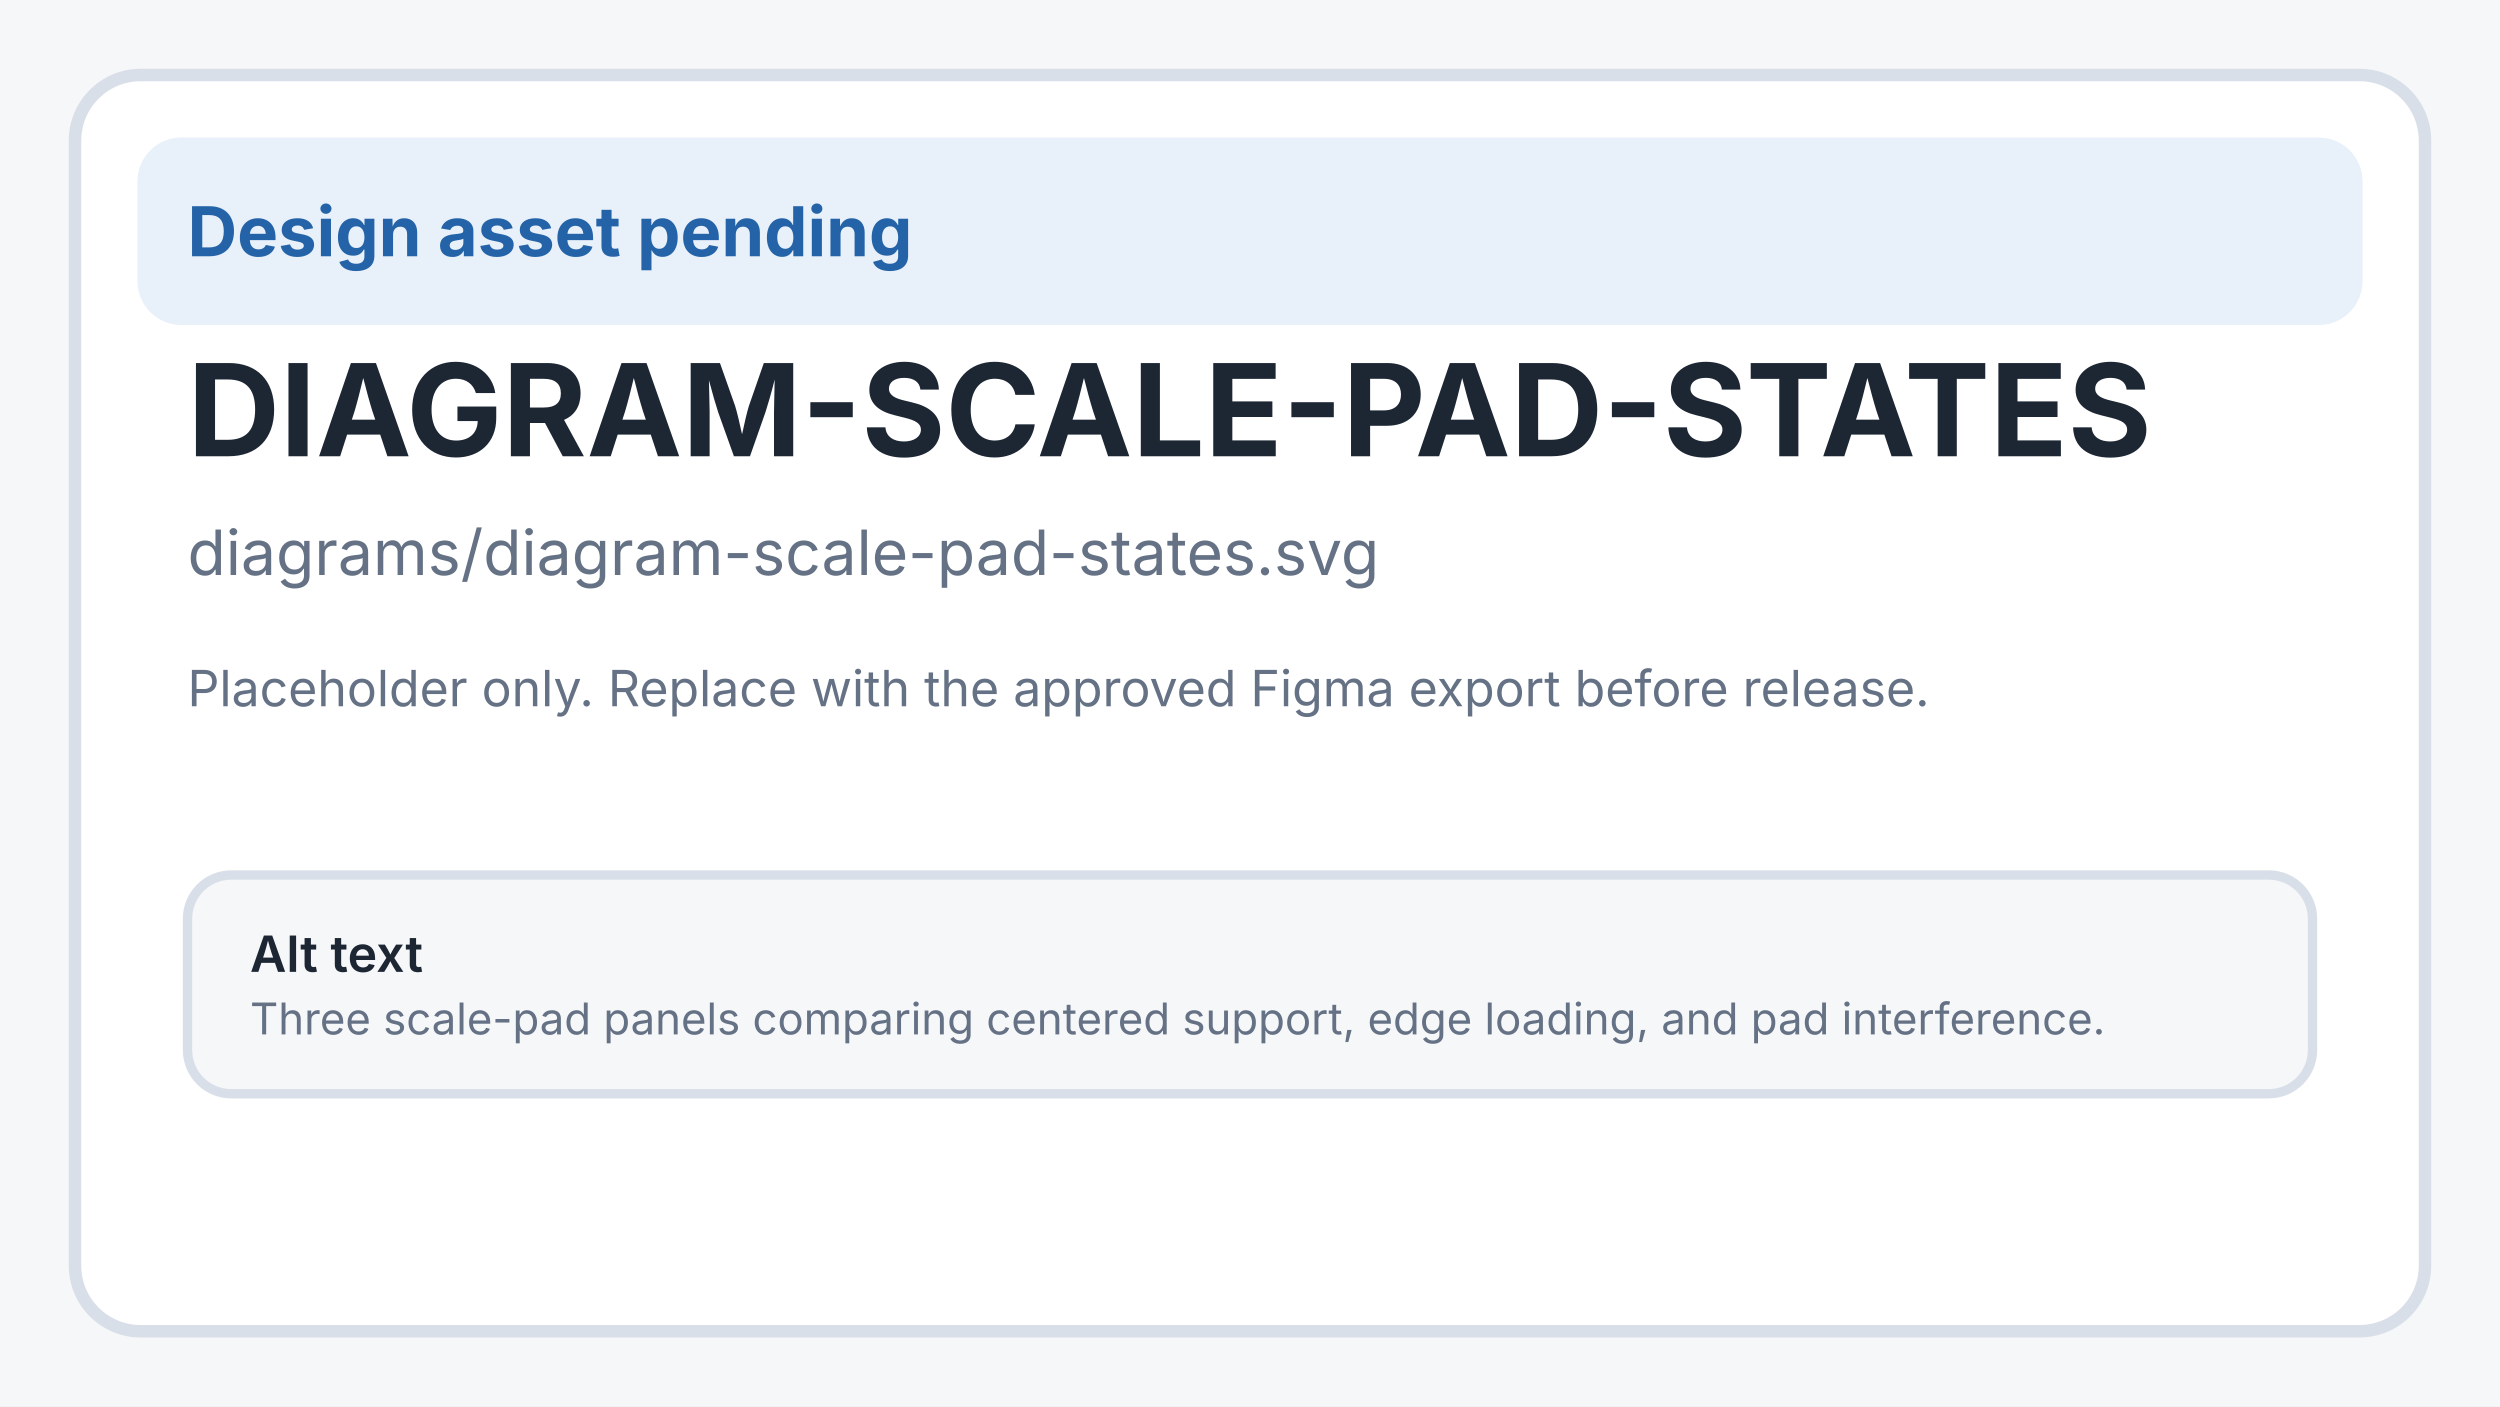
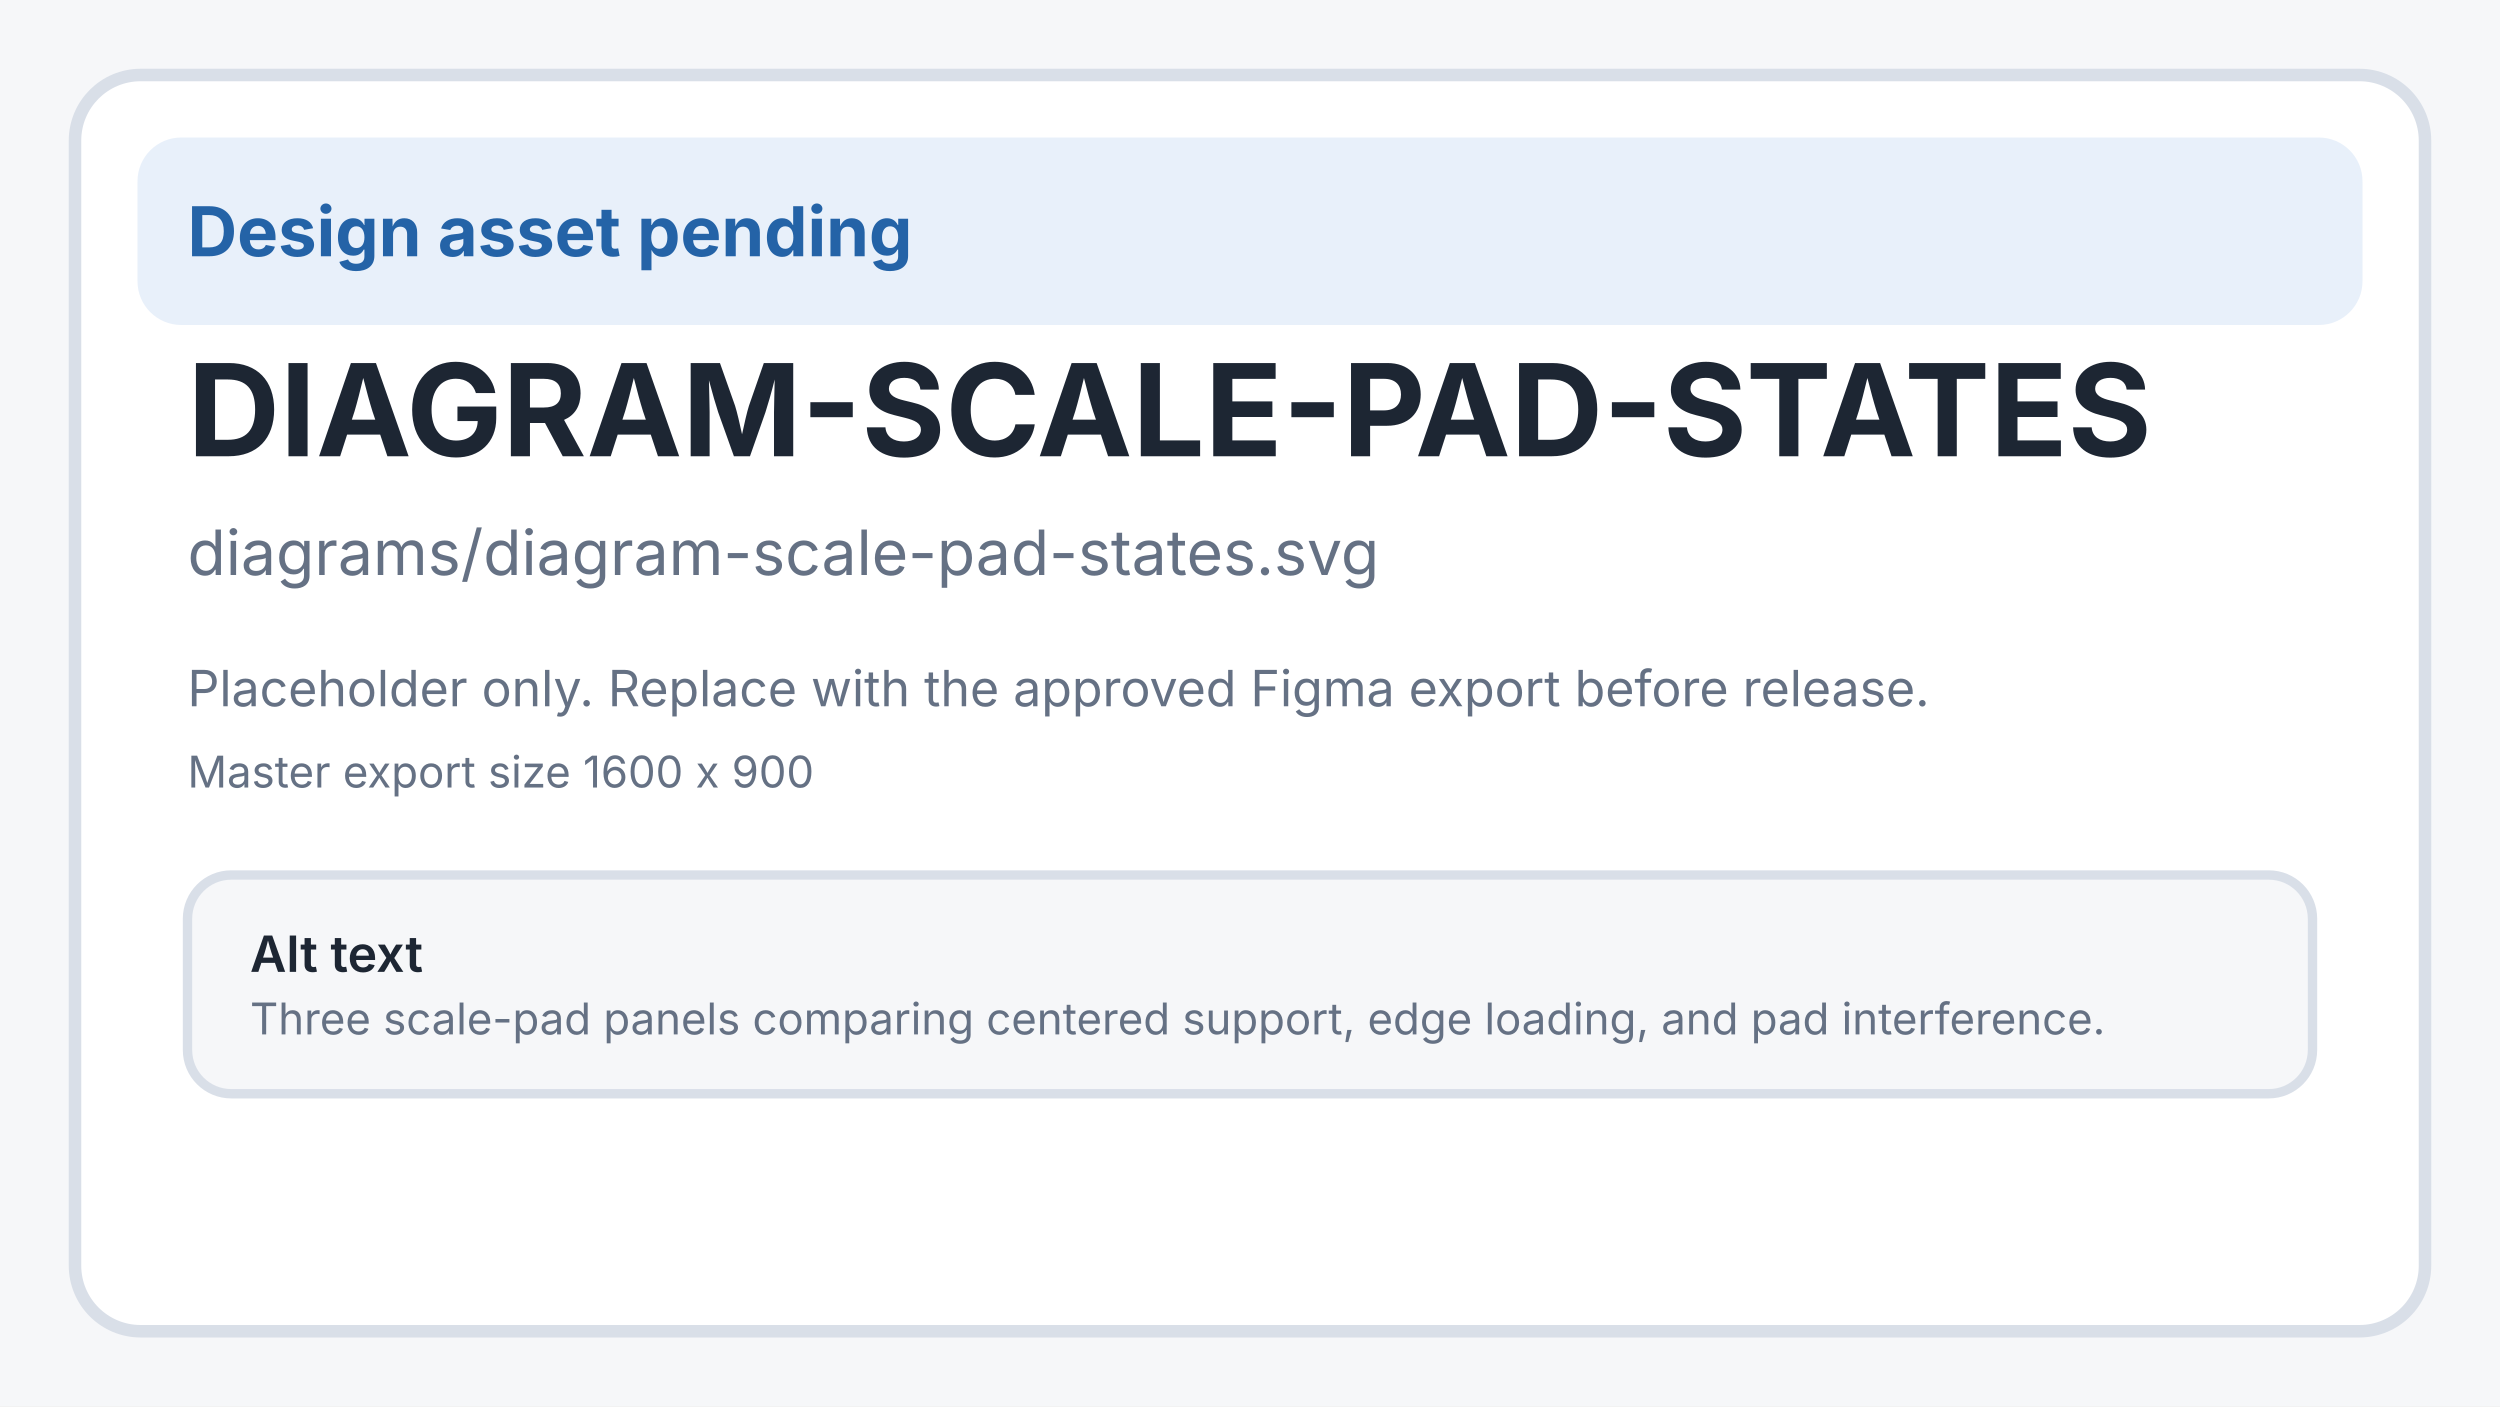
<svg xmlns="http://www.w3.org/2000/svg" viewBox="0 0 1600 900" role="img" aria-labelledby="title desc">
  <rect width="1600" height="900" fill="#F6F7F9" />
  <rect x="48" y="48" width="1504" height="804" rx="42" fill="#FFFFFF" stroke="#D9DFE8" stroke-width="8" />
  <rect x="88" y="88" width="1424" height="120" rx="28" fill="#E8F0FA" />
  <text x="120" y="164" fill="#2463A7" font-family="Inter, Segoe UI, sans-serif" font-size="44" font-weight="700">
    Design asset pending
  </text>
  <text x="120" y="292" fill="#1D2633" font-family="Inter, Segoe UI, sans-serif" font-size="82" font-weight="700">
    DIAGRAM-SCALE-PAD-STATES
  </text>
  <text x="120" y="368" fill="#657184" font-family="Inter, Segoe UI, sans-serif" font-size="40">
    diagrams/diagram-scale-pad-states.svg
  </text>
  <text x="120" y="452" fill="#657184" font-family="Inter, Segoe UI, sans-serif" font-size="32">
    Placeholder only. Replace with the approved Figma export before release.
  </text>
+   <text x="120" y="504" fill="#657184" font-family="Inter, Segoe UI, sans-serif" font-size="28">
+     Master export size 1600 x 900
+   </text>
  <g transform="translate(120 560)">
    <rect width="1360" height="140" rx="28" fill="#F6F7F9" stroke="#D9DFE8" stroke-width="6" />
    <text x="40" y="62" fill="#1D2633" font-family="Inter, Segoe UI, sans-serif" font-size="32" font-weight="600">
      Alt text
    </text>
    <text x="40" y="102" fill="#657184" font-family="Inter, Segoe UI, sans-serif" font-size="28">
      Three scale-pad panels comparing centered support, edge loading, and pad interference.
    </text>
  </g>
</svg>
